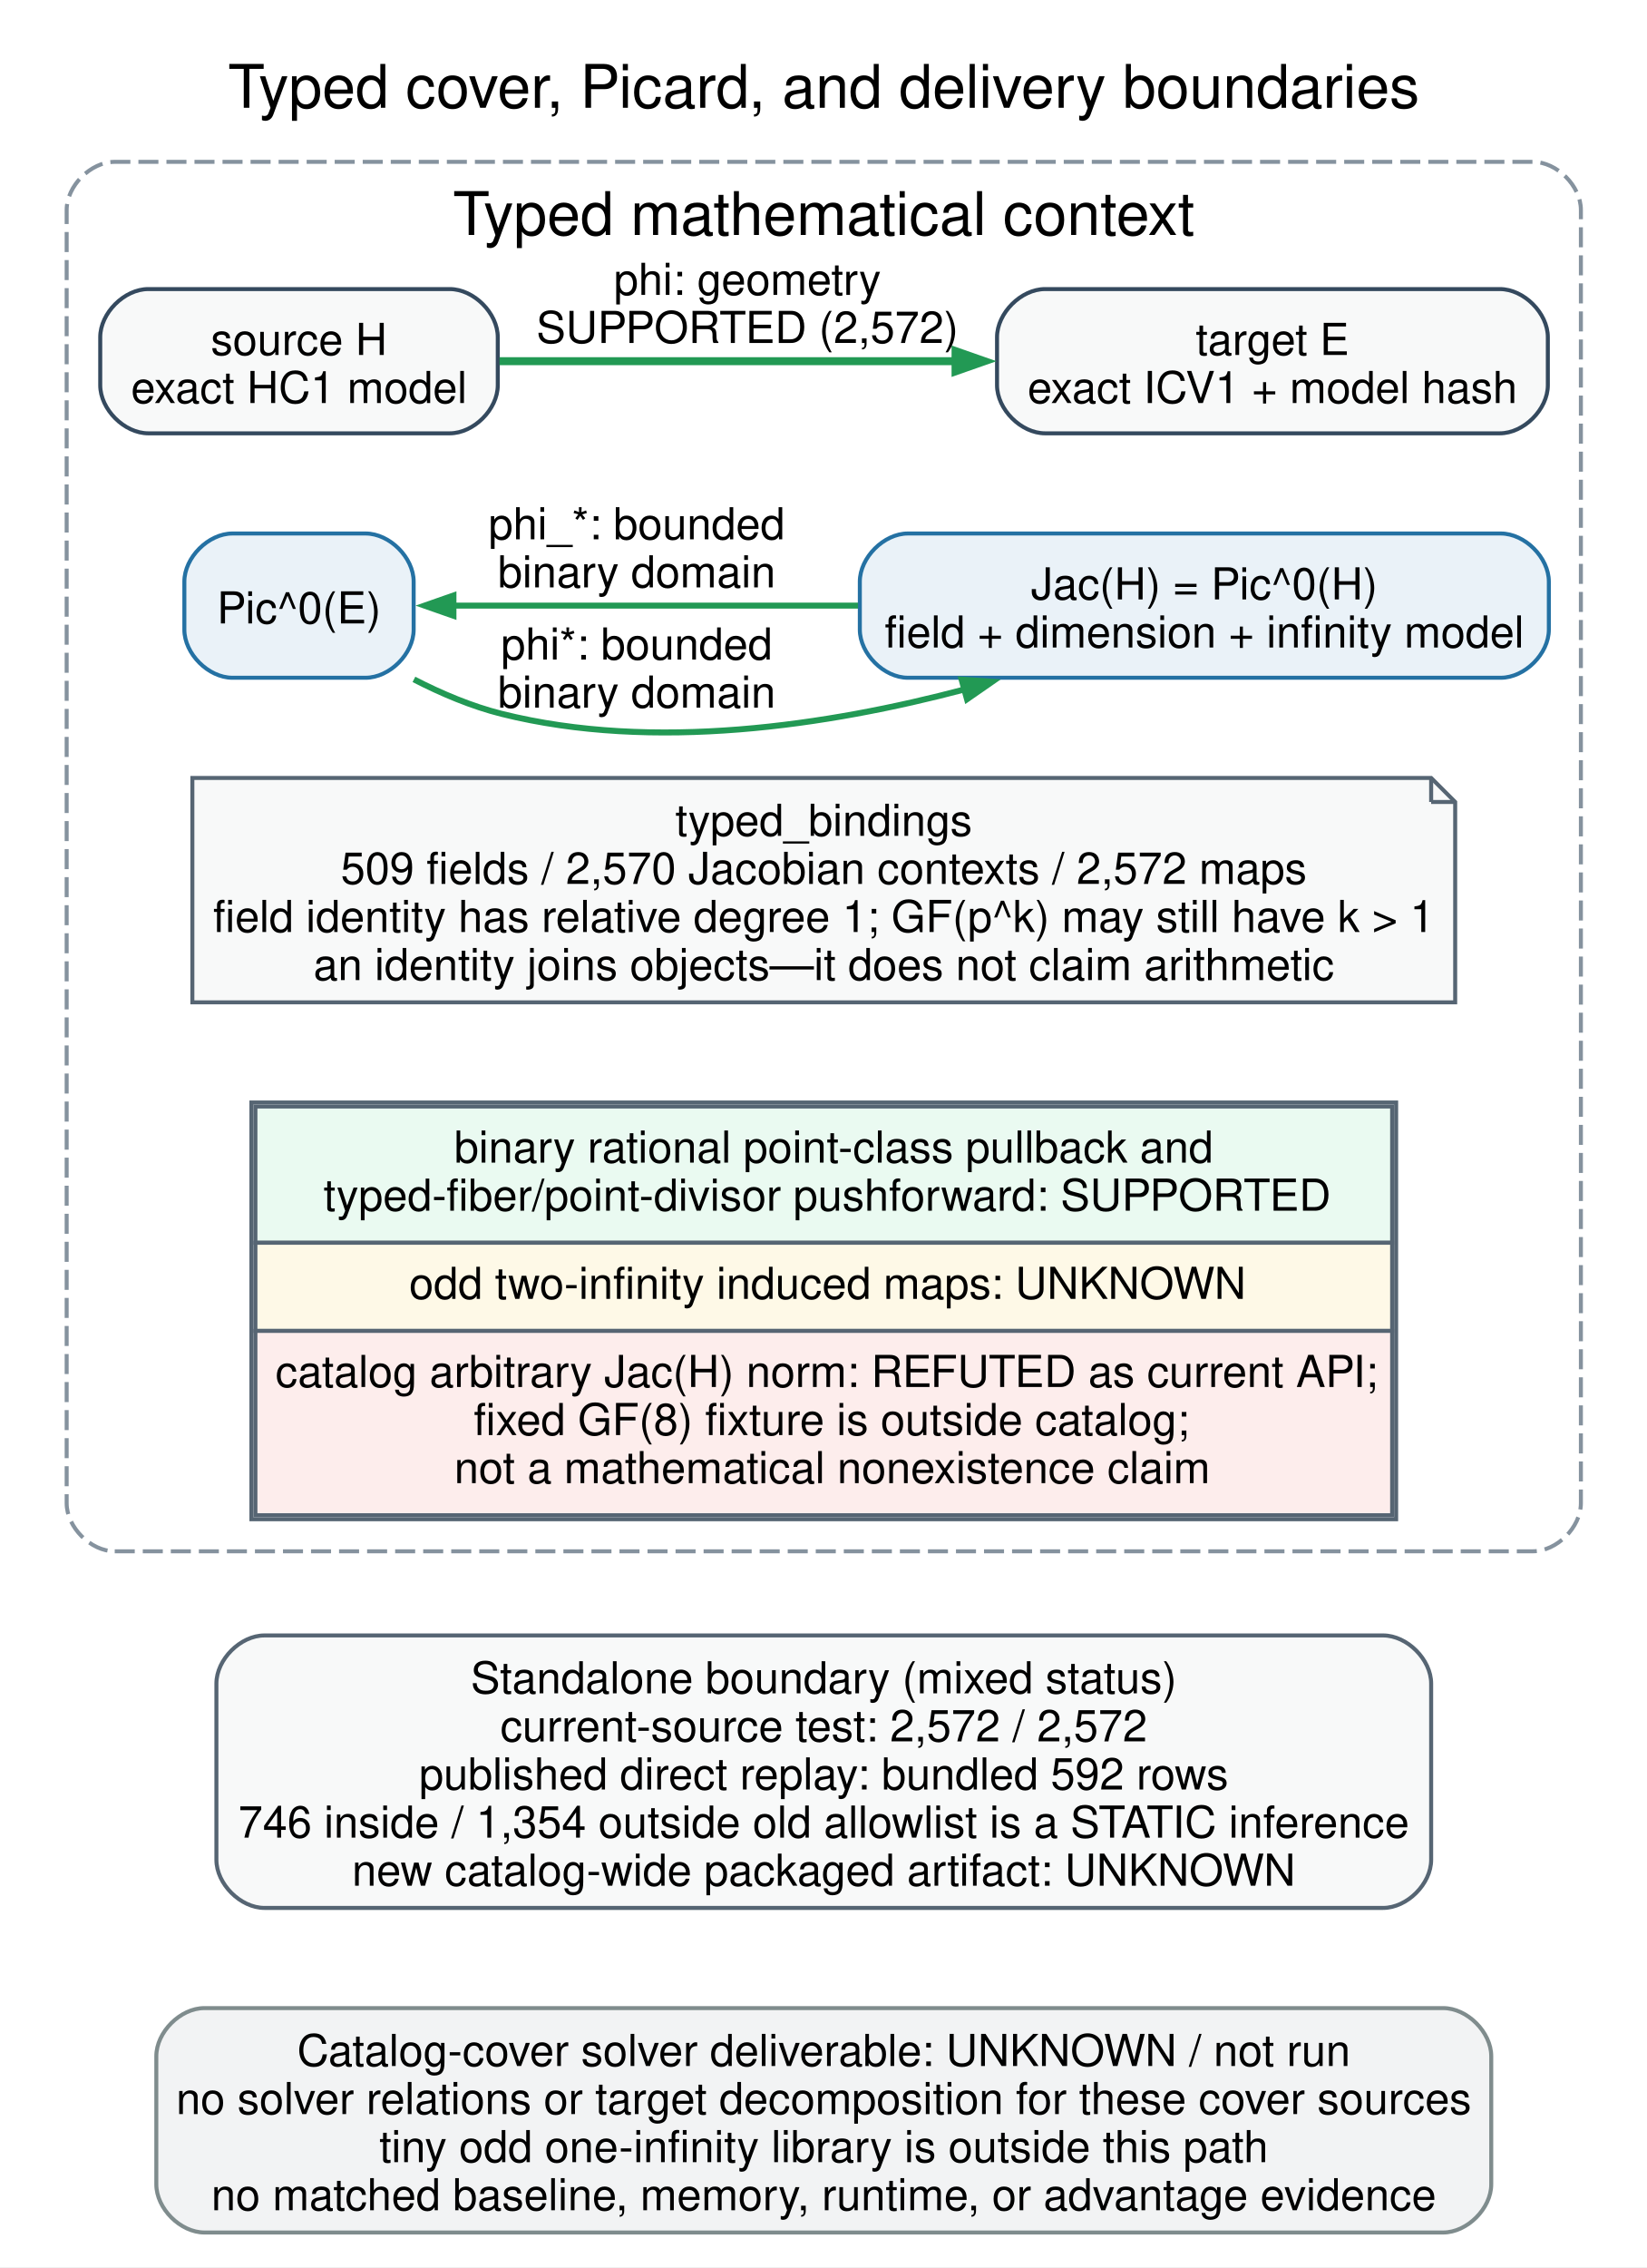
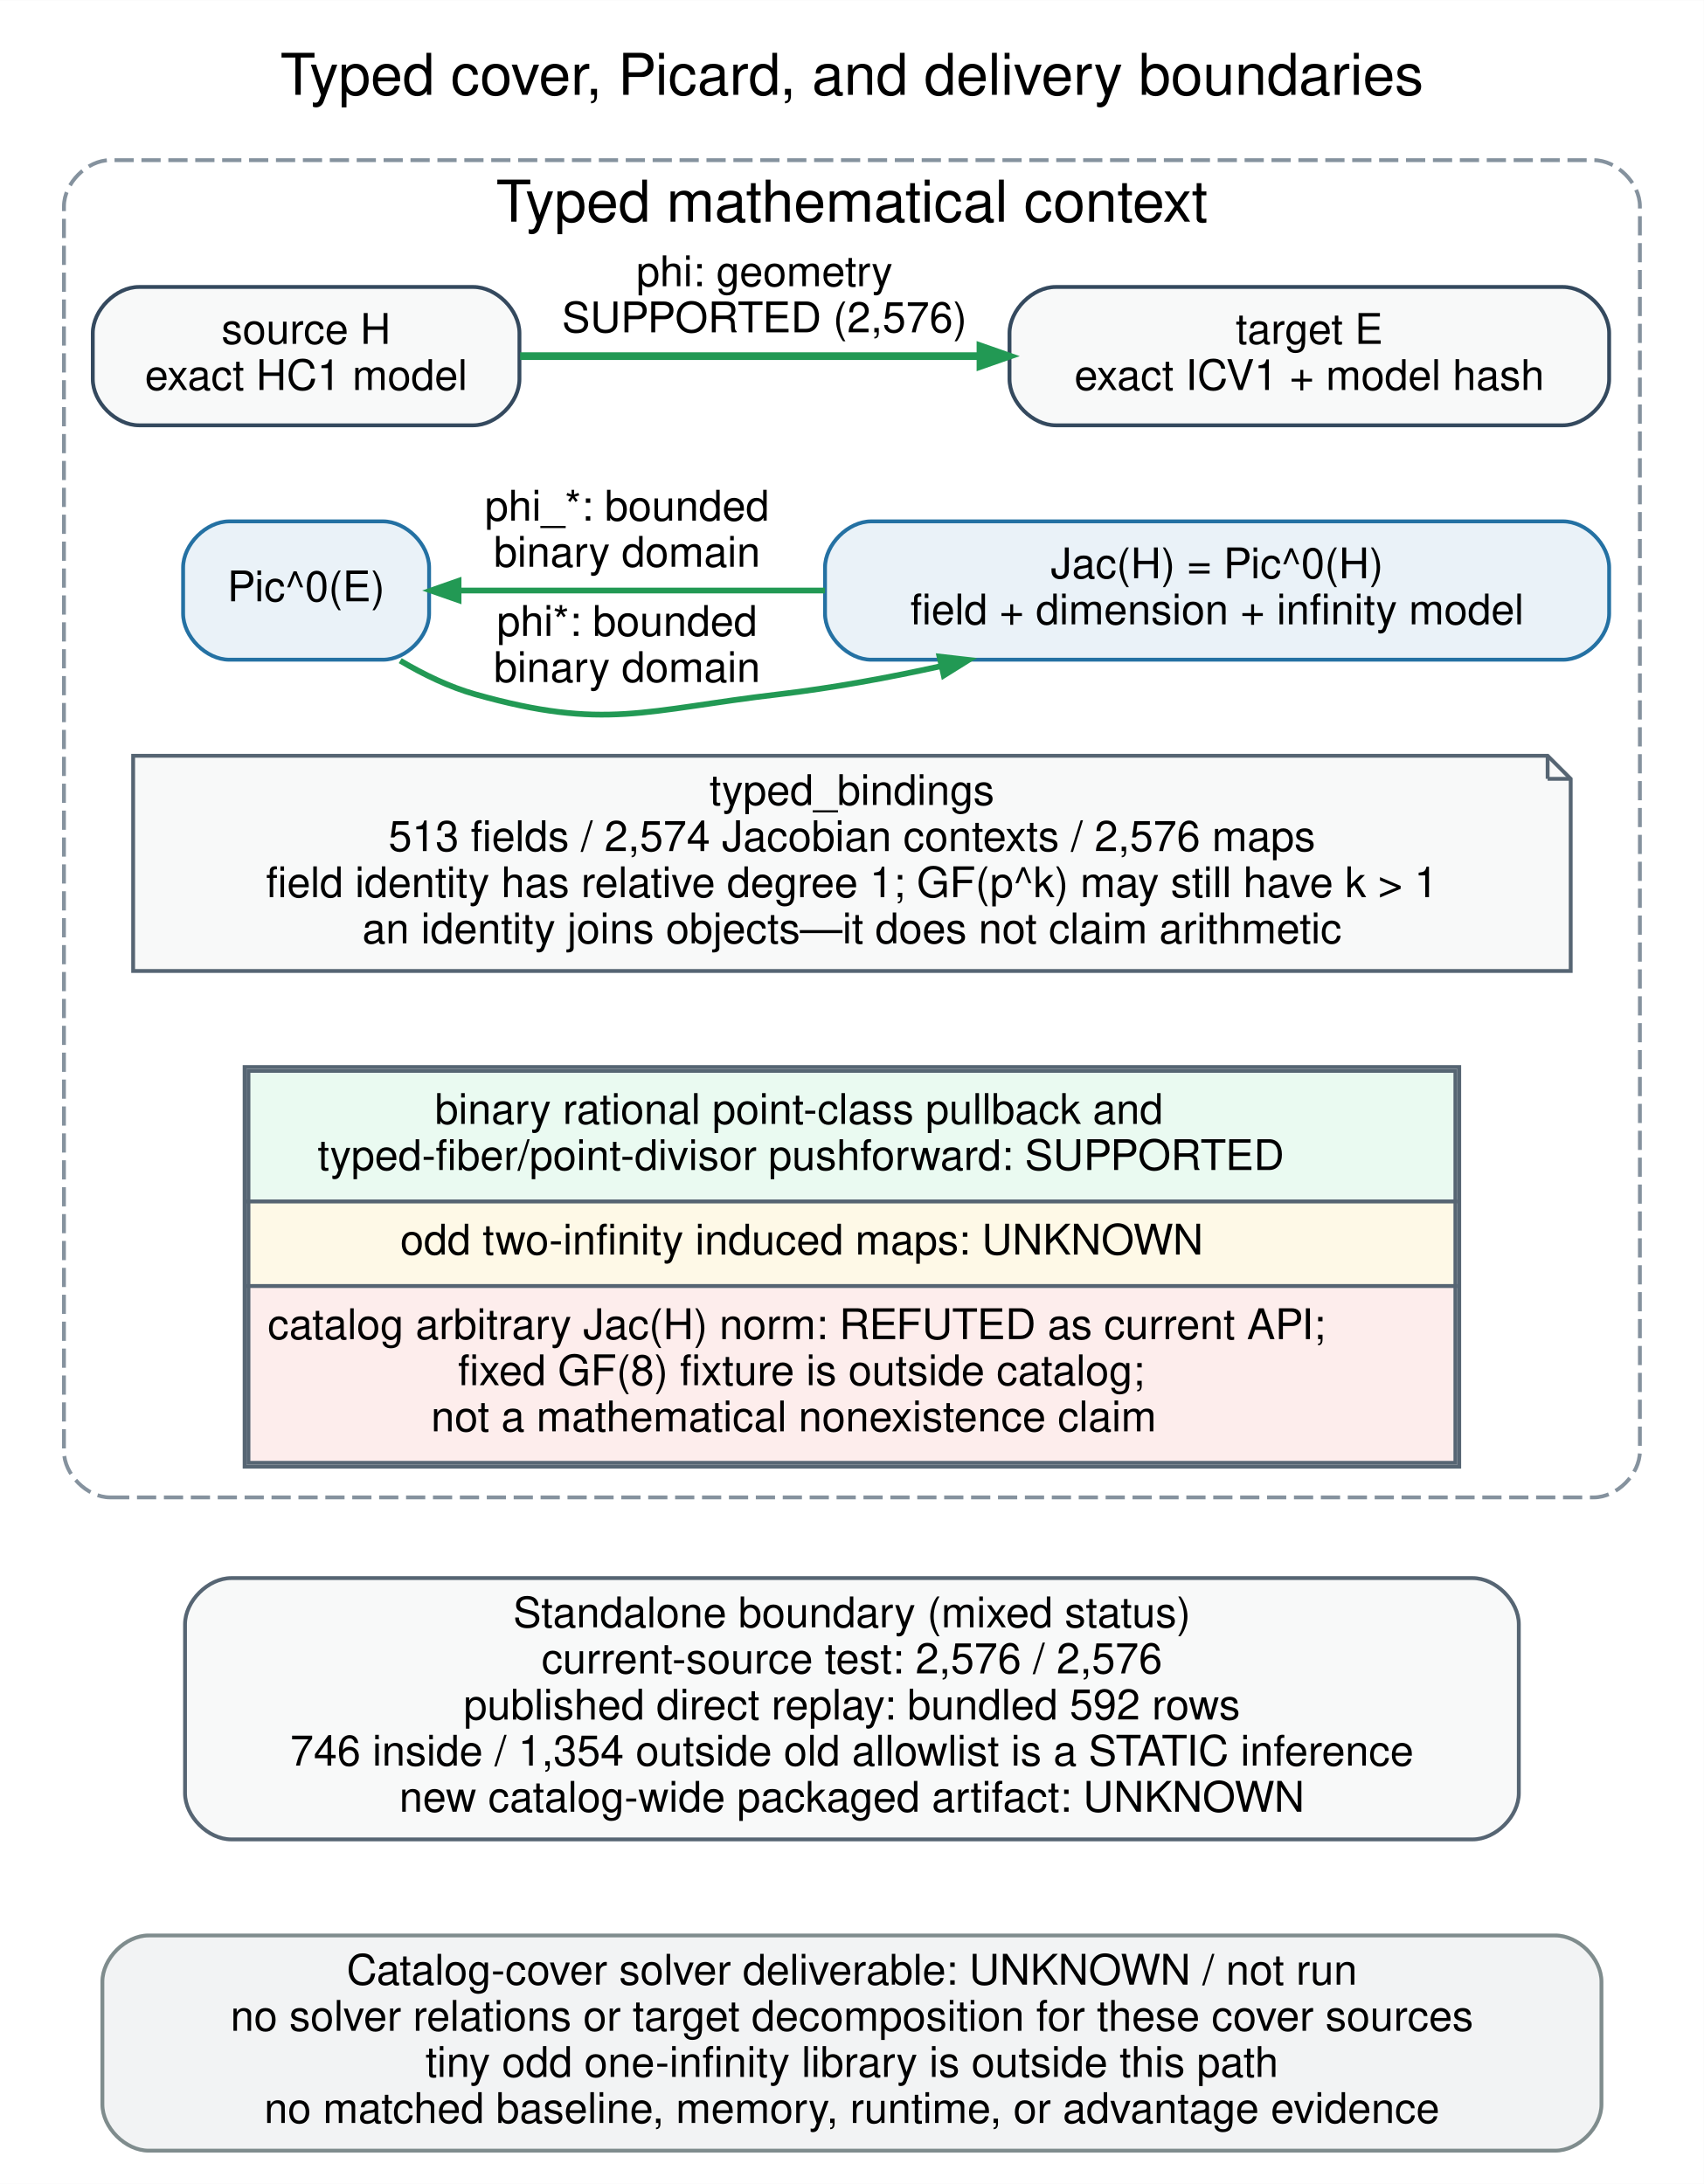
- <svg xmlns="http://www.w3.org/2000/svg" width="411pt" height="566pt" viewBox="0.00 0.00 411.00 566.00">
-   <g id="graph0" class="graph" transform="scale(1 1) rotate(0) translate(8.64 557.14)">
-     <polygon fill="white" stroke="none" points="-8.64,8.64 -8.64,-557.14 402.64,-557.14 402.64,8.64 -8.64,8.64" />
-     <text xml:space="preserve" text-anchor="middle" x="197" y="-530.25" font-family="Helvetica,sans-Serif" font-size="15.00">Typed cover, Picard, and delivery boundaries</text>
+ <svg xmlns="http://www.w3.org/2000/svg" width="443pt" height="568pt" viewBox="0.00 0.00 443.28 568.28">
+   <g id="graph0" class="graph" transform="scale(1 1) rotate(0) translate(8.64 559.64)">
+     <polygon fill="white" stroke="transparent" points="-8.64,8.64 -8.64,-559.64 434.64,-559.64 434.64,8.64 -8.64,8.64" />
+     <text text-anchor="middle" x="213" y="-535" font-family="Helvetica,sans-Serif" font-size="15.00">Typed cover, Picard, and delivery boundaries</text>
    <g id="clust1" class="cluster">
-       <path fill="white" stroke="#85929e" stroke-dasharray="5,2" d="M20,-170C20,-170 374,-170 374,-170 380,-170 386,-176 386,-182 386,-182 386,-504.75 386,-504.75 386,-510.75 380,-516.75 374,-516.75 374,-516.75 20,-516.75 20,-516.75 14,-516.75 8,-510.75 8,-504.75 8,-504.75 8,-182 8,-182 8,-176 14,-170 20,-170" />
-       <text xml:space="preserve" text-anchor="middle" x="197" y="-498.5" font-family="Helvetica,sans-Serif" font-size="15.00">Typed mathematical context</text>
+       <path fill="white" stroke="#85929e" stroke-dasharray="5,2" d="M20,-170C20,-170 406,-170 406,-170 412,-170 418,-176 418,-182 418,-182 418,-506 418,-506 418,-512 412,-518 406,-518 406,-518 20,-518 20,-518 14,-518 8,-512 8,-506 8,-506 8,-182 8,-182 8,-176 14,-170 20,-170" />
+       <text text-anchor="middle" x="213" y="-502" font-family="Helvetica,sans-Serif" font-size="15.00">Typed mathematical context</text>
    </g>
    <g id="node1" class="node">
-       <path fill="#f8f9f9" stroke="#34495e" d="M103.62,-485C103.62,-485 28.38,-485 28.38,-485 22.38,-485 16.38,-479 16.38,-473 16.38,-473 16.38,-461 16.38,-461 16.38,-455 22.38,-449 28.38,-449 28.38,-449 103.62,-449 103.62,-449 109.62,-449 115.62,-455 115.62,-461 115.62,-461 115.62,-473 115.62,-473 115.62,-479 109.62,-485 103.62,-485" />
-       <text xml:space="preserve" text-anchor="middle" x="66" y="-468.55" font-family="Helvetica,sans-Serif" font-size="11.00">source H</text>
-       <text xml:space="preserve" text-anchor="middle" x="66" y="-456.55" font-family="Helvetica,sans-Serif" font-size="11.00">exact HC1 model</text>
+       <path fill="#f8f9f9" stroke="#34495e" d="M114.5,-485C114.5,-485 27.5,-485 27.5,-485 21.5,-485 15.5,-479 15.5,-473 15.5,-473 15.5,-461 15.5,-461 15.5,-455 21.5,-449 27.5,-449 27.5,-449 114.5,-449 114.5,-449 120.5,-449 126.5,-455 126.5,-461 126.5,-461 126.5,-473 126.5,-473 126.5,-479 120.5,-485 114.5,-485" />
+       <text text-anchor="middle" x="71" y="-470.2" font-family="Helvetica,sans-Serif" font-size="11.00">source H</text>
+       <text text-anchor="middle" x="71" y="-458.2" font-family="Helvetica,sans-Serif" font-size="11.00">exact HC1 model</text>
    </g>
    <g id="node2" class="node">
-       <path fill="#f8f9f9" stroke="#34495e" d="M365.75,-485C365.75,-485 252.25,-485 252.25,-485 246.25,-485 240.25,-479 240.25,-473 240.25,-473 240.25,-461 240.25,-461 240.25,-455 246.25,-449 252.25,-449 252.25,-449 365.75,-449 365.75,-449 371.75,-449 377.75,-455 377.75,-461 377.75,-461 377.75,-473 377.75,-473 377.75,-479 371.75,-485 365.75,-485" />
-       <text xml:space="preserve" text-anchor="middle" x="309" y="-468.55" font-family="Helvetica,sans-Serif" font-size="11.00">target E</text>
-       <text xml:space="preserve" text-anchor="middle" x="309" y="-456.55" font-family="Helvetica,sans-Serif" font-size="11.00">exact ICV1 + model hash</text>
+       <path fill="#f8f9f9" stroke="#34495e" d="M398,-485C398,-485 266,-485 266,-485 260,-485 254,-479 254,-473 254,-473 254,-461 254,-461 254,-455 260,-449 266,-449 266,-449 398,-449 398,-449 404,-449 410,-455 410,-461 410,-461 410,-473 410,-473 410,-479 404,-485 398,-485" />
+       <text text-anchor="middle" x="332" y="-470.2" font-family="Helvetica,sans-Serif" font-size="11.00">target E</text>
+       <text text-anchor="middle" x="332" y="-458.2" font-family="Helvetica,sans-Serif" font-size="11.00">exact ICV1 + model hash</text>
    </g>
    <g id="edge1" class="edge">
-       <path fill="none" stroke="#229954" stroke-width="2" d="M116.06,-467C148.96,-467 192.71,-467 230.23,-467" />
-       <polygon fill="#229954" stroke="#229954" stroke-width="2" points="229.9,-469.52 237.1,-467 229.9,-464.48 229.9,-469.52" />
-       <text xml:space="preserve" text-anchor="middle" x="177.94" y="-483.55" font-family="Helvetica,sans-Serif" font-size="11.00">phi: geometry</text>
-       <text xml:space="preserve" text-anchor="middle" x="177.94" y="-471.55" font-family="Helvetica,sans-Serif" font-size="11.00">SUPPORTED (2,572)</text>
+       <path fill="none" stroke="#229954" stroke-width="2" d="M126.67,-467C161.48,-467 207.03,-467 246.37,-467" />
+       <polygon fill="#229954" stroke="#229954" stroke-width="2" points="246.44,-469.52 253.64,-467 246.44,-464.48 246.44,-469.52" />
+       <text text-anchor="middle" x="190.25" y="-485.2" font-family="Helvetica,sans-Serif" font-size="11.00">phi: geometry</text>
+       <text text-anchor="middle" x="190.25" y="-473.2" font-family="Helvetica,sans-Serif" font-size="11.00">SUPPORTED (2,576)</text>
    </g>
    <g id="node3" class="node">
-       <path fill="#eaf2f8" stroke="#2471a3" d="M82.62,-424C82.62,-424 49.38,-424 49.38,-424 43.38,-424 37.38,-418 37.38,-412 37.38,-412 37.38,-400 37.38,-400 37.38,-394 43.38,-388 49.38,-388 49.38,-388 82.62,-388 82.62,-388 88.62,-388 94.62,-394 94.62,-400 94.62,-400 94.62,-412 94.62,-412 94.62,-418 88.62,-424 82.62,-424" />
-       <text xml:space="preserve" text-anchor="middle" x="66" y="-401.55" font-family="Helvetica,sans-Serif" font-size="11.00">Pic^0(E)</text>
+       <path fill="#eaf2f8" stroke="#2471a3" d="M91,-424C91,-424 51,-424 51,-424 45,-424 39,-418 39,-412 39,-412 39,-400 39,-400 39,-394 45,-388 51,-388 51,-388 91,-388 91,-388 97,-388 103,-394 103,-400 103,-400 103,-412 103,-412 103,-418 97,-424 91,-424" />
+       <text text-anchor="middle" x="71" y="-403.2" font-family="Helvetica,sans-Serif" font-size="11.00">Pic^0(E)</text>
    </g>
    <g id="node4" class="node">
-       <path fill="#eaf2f8" stroke="#2471a3" d="M366,-424C366,-424 218,-424 218,-424 212,-424 206,-418 206,-412 206,-412 206,-400 206,-400 206,-394 212,-388 218,-388 218,-388 366,-388 366,-388 372,-388 378,-394 378,-400 378,-400 378,-412 378,-412 378,-418 372,-424 366,-424" />
-       <text xml:space="preserve" text-anchor="middle" x="292" y="-407.55" font-family="Helvetica,sans-Serif" font-size="11.00">Jac(H) = Pic^0(H)</text>
-       <text xml:space="preserve" text-anchor="middle" x="292" y="-395.55" font-family="Helvetica,sans-Serif" font-size="11.00">field + dimension + infinity model</text>
+       <path fill="#eaf2f8" stroke="#2471a3" d="M398,-424C398,-424 218,-424 218,-424 212,-424 206,-418 206,-412 206,-412 206,-400 206,-400 206,-394 212,-388 218,-388 218,-388 398,-388 398,-388 404,-388 410,-394 410,-400 410,-400 410,-412 410,-412 410,-418 404,-424 398,-424" />
+       <text text-anchor="middle" x="308" y="-409.2" font-family="Helvetica,sans-Serif" font-size="11.00">Jac(H) = Pic^0(H)</text>
+       <text text-anchor="middle" x="308" y="-397.2" font-family="Helvetica,sans-Serif" font-size="11.00">field + dimension + infinity model</text>
    </g>
    <g id="edge2" class="edge">
-       <path fill="none" stroke="#229954" stroke-width="1.5" d="M94.69,-387.59C101.59,-384.04 109.13,-380.86 116.56,-379 154.57,-369.49 198.1,-376.08 232.29,-385.13" />
-       <polygon fill="#229954" stroke="#229954" stroke-width="1.5" points="231.42,-387.51 239.03,-387 232.76,-382.65 231.42,-387.51" />
-       <text xml:space="preserve" text-anchor="middle" x="150.31" y="-392.55" font-family="Helvetica,sans-Serif" font-size="11.00">phi*: bounded</text>
-       <text xml:space="preserve" text-anchor="middle" x="150.31" y="-380.55" font-family="Helvetica,sans-Serif" font-size="11.00">binary domain</text>
+       <path fill="none" stroke="#229954" stroke-width="1.5" d="M95.48,-387.75C101.56,-384.15 108.27,-380.9 115,-379 148.79,-369.46 159.13,-374.93 194,-379 207.76,-380.61 222.27,-383.27 236.16,-386.32" />
+       <polygon fill="#229954" stroke="#229954" stroke-width="1.5" points="235.78,-388.81 243.36,-387.94 236.89,-383.9 235.78,-388.81" />
+       <text text-anchor="middle" x="154.5" y="-394.2" font-family="Helvetica,sans-Serif" font-size="11.00">phi*: bounded</text>
+       <text text-anchor="middle" x="154.5" y="-382.2" font-family="Helvetica,sans-Serif" font-size="11.00">binary domain</text>
    </g>
    <g id="node5" class="node">
-       <polygon fill="#f8f9f9" stroke="#566573" points="348.62,-363 39.38,-363 39.38,-307 354.62,-307 354.62,-357 348.62,-363" />
-       <polyline fill="none" stroke="#566573" points="348.62,-363 348.62,-357" />
-       <polyline fill="none" stroke="#566573" points="354.62,-357 348.62,-357" />
-       <text xml:space="preserve" text-anchor="middle" x="197" y="-348.55" font-family="Helvetica,sans-Serif" font-size="11.00">typed_bindings</text>
-       <text xml:space="preserve" text-anchor="middle" x="197" y="-336.55" font-family="Helvetica,sans-Serif" font-size="11.00">509 fields / 2,570 Jacobian contexts / 2,572 maps</text>
-       <text xml:space="preserve" text-anchor="middle" x="197" y="-324.55" font-family="Helvetica,sans-Serif" font-size="11.00">field identity has relative degree 1; GF(p^k) may still have k &gt; 1</text>
-       <text xml:space="preserve" text-anchor="middle" x="197" y="-312.55" font-family="Helvetica,sans-Serif" font-size="11.00">an identity joins objects—it does not claim arithmetic</text>
+       <polygon fill="#f8f9f9" stroke="#566573" points="394,-363 26,-363 26,-307 400,-307 400,-357 394,-363" />
+       <polyline fill="none" stroke="#566573" points="394,-363 394,-357 " />
+       <polyline fill="none" stroke="#566573" points="400,-357 394,-357 " />
+       <text text-anchor="middle" x="213" y="-350.2" font-family="Helvetica,sans-Serif" font-size="11.00">typed_bindings</text>
+       <text text-anchor="middle" x="213" y="-338.2" font-family="Helvetica,sans-Serif" font-size="11.00">513 fields / 2,574 Jacobian contexts / 2,576 maps</text>
+       <text text-anchor="middle" x="213" y="-326.2" font-family="Helvetica,sans-Serif" font-size="11.00">field identity has relative degree 1; GF(p^k) may still have k &gt; 1</text>
+       <text text-anchor="middle" x="213" y="-314.2" font-family="Helvetica,sans-Serif" font-size="11.00">an identity joins objects—it does not claim arithmetic</text>
    </g>
    <g id="edge3" class="edge">
-       <path fill="none" stroke="#229954" stroke-width="1.5" d="M205.55,-406C170.63,-406 132.11,-406 104.41,-406" />
-       <polygon fill="#229954" stroke="#229954" stroke-width="1.5" points="104.55,-403.48 97.35,-406 104.55,-408.52 104.55,-403.48" />
-       <text xml:space="preserve" text-anchor="middle" x="150.31" y="-422.55" font-family="Helvetica,sans-Serif" font-size="11.00">phi_*: bounded</text>
-       <text xml:space="preserve" text-anchor="middle" x="150.31" y="-410.55" font-family="Helvetica,sans-Serif" font-size="11.00">binary domain</text>
+       <path fill="none" stroke="#229954" stroke-width="1.5" d="M205.98,-406C172.4,-406 137.02,-406 110.91,-406" />
+       <polygon fill="#229954" stroke="#229954" stroke-width="1.5" points="110.66,-403.48 103.46,-406 110.66,-408.52 110.66,-403.48" />
+       <text text-anchor="middle" x="154.5" y="-424.2" font-family="Helvetica,sans-Serif" font-size="11.00">phi_*: bounded</text>
+       <text text-anchor="middle" x="154.5" y="-412.2" font-family="Helvetica,sans-Serif" font-size="11.00">binary domain</text>
    </g>
    <g id="node6" class="node">
-       <path fill="white" stroke="none" d="M327.88,-282C327.88,-282 66.12,-282 66.12,-282 60.12,-282 54.12,-276 54.12,-270 54.12,-270 54.12,-190 54.12,-190 54.12,-184 60.12,-178 66.12,-178 66.12,-178 327.88,-178 327.88,-178 333.88,-178 339.88,-184 339.88,-190 339.88,-190 339.88,-270 339.88,-270 339.88,-276 333.88,-282 327.88,-282" />
-       <polygon fill="none" stroke="#566573" points="54.12,-178 54.12,-282 339.88,-282 339.88,-178 54.12,-178" />
-       <polygon fill="#eafaf1" stroke="none" points="55.12,-247 55.12,-281 338.88,-281 338.88,-247 55.12,-247" />
-       <polygon fill="none" stroke="#566573" points="55.12,-247 55.12,-281 338.88,-281 338.88,-247 55.12,-247" />
-       <text xml:space="preserve" text-anchor="start" x="104.75" y="-267" font-family="Helvetica,sans-Serif" font-size="11.00">binary rational point-class pullback and</text>
-       <text xml:space="preserve" text-anchor="start" x="72.12" y="-255" font-family="Helvetica,sans-Serif" font-size="11.00">typed-fiber/point-divisor pushforward: SUPPORTED</text>
-       <polygon fill="#fef9e7" stroke="none" points="55.12,-225 55.12,-247 338.88,-247 338.88,-225 55.12,-225" />
-       <polygon fill="none" stroke="#566573" points="55.12,-225 55.12,-247 338.88,-247 338.88,-225 55.12,-225" />
-       <text xml:space="preserve" text-anchor="start" x="93.5" y="-233" font-family="Helvetica,sans-Serif" font-size="11.00">odd two-infinity induced maps: UNKNOWN</text>
-       <polygon fill="#fdedec" stroke="none" points="55.12,-179 55.12,-225 338.88,-225 338.88,-179 55.12,-179" />
-       <polygon fill="none" stroke="#566573" points="55.12,-179 55.12,-225 338.88,-225 338.88,-179 55.12,-179" />
-       <text xml:space="preserve" text-anchor="start" x="60.12" y="-211" font-family="Helvetica,sans-Serif" font-size="11.00">catalog arbitrary Jac(H) norm: REFUTED as current API;</text>
-       <text xml:space="preserve" text-anchor="start" x="109.62" y="-199" font-family="Helvetica,sans-Serif" font-size="11.00">fixed GF(8) fixture is outside catalog;</text>
-       <text xml:space="preserve" text-anchor="start" x="104.75" y="-187" font-family="Helvetica,sans-Serif" font-size="11.00">not a mathematical nonexistence claim</text>
+       <path fill="white" stroke="transparent" d="M359,-282C359,-282 67,-282 67,-282 61,-282 55,-276 55,-270 55,-270 55,-190 55,-190 55,-184 61,-178 67,-178 67,-178 359,-178 359,-178 365,-178 371,-184 371,-190 371,-190 371,-270 371,-270 371,-276 365,-282 359,-282" />
+       <polygon fill="#eafaf1" stroke="transparent" points="56,-247 56,-281 370,-281 370,-247 56,-247" />
+       <polygon fill="none" stroke="#566573" points="56,-247 56,-281 370,-281 370,-247 56,-247" />
+       <text text-anchor="start" x="104.5" y="-267.2" font-family="Helvetica,sans-Serif" font-size="11.00">binary rational point-class pullback and</text>
+       <text text-anchor="start" x="74" y="-255.2" font-family="Helvetica,sans-Serif" font-size="11.00">typed-fiber/point-divisor pushforward: SUPPORTED</text>
+       <polygon fill="#fef9e7" stroke="transparent" points="56,-225 56,-247 370,-247 370,-225 56,-225" />
+       <polygon fill="none" stroke="#566573" points="56,-225 56,-247 370,-247 370,-225 56,-225" />
+       <text text-anchor="start" x="95.5" y="-233.2" font-family="Helvetica,sans-Serif" font-size="11.00">odd two-infinity induced maps: UNKNOWN</text>
+       <polygon fill="#fdedec" stroke="transparent" points="56,-179 56,-225 370,-225 370,-179 56,-179" />
+       <polygon fill="none" stroke="#566573" points="56,-179 56,-225 370,-225 370,-179 56,-179" />
+       <text text-anchor="start" x="61" y="-211.2" font-family="Helvetica,sans-Serif" font-size="11.00">catalog arbitrary Jac(H) norm: REFUTED as current API;</text>
+       <text text-anchor="start" x="110.5" y="-199.2" font-family="Helvetica,sans-Serif" font-size="11.00">fixed GF(8) fixture is outside catalog;</text>
+       <text text-anchor="start" x="103.5" y="-187.2" font-family="Helvetica,sans-Serif" font-size="11.00">not a mathematical nonexistence claim</text>
+       <polygon fill="none" stroke="#566573" points="55,-178 55,-282 371,-282 371,-178 55,-178" />
    </g>
    <g id="node7" class="node">
-       <path fill="#f8f9f9" stroke="#566573" d="M336.62,-149C336.62,-149 57.38,-149 57.38,-149 51.38,-149 45.38,-143 45.38,-137 45.38,-137 45.38,-93 45.38,-93 45.38,-87 51.38,-81 57.38,-81 57.38,-81 336.62,-81 336.62,-81 342.62,-81 348.62,-87 348.62,-93 348.62,-93 348.62,-137 348.62,-137 348.62,-143 342.62,-149 336.62,-149" />
-       <text xml:space="preserve" text-anchor="middle" x="197" y="-134.55" font-family="Helvetica,sans-Serif" font-size="11.00">Standalone boundary (mixed status)</text>
-       <text xml:space="preserve" text-anchor="middle" x="197" y="-122.55" font-family="Helvetica,sans-Serif" font-size="11.00">current-source test: 2,572 / 2,572</text>
-       <text xml:space="preserve" text-anchor="middle" x="197" y="-110.55" font-family="Helvetica,sans-Serif" font-size="11.00">published direct replay: bundled 592 rows</text>
-       <text xml:space="preserve" text-anchor="middle" x="197" y="-98.55" font-family="Helvetica,sans-Serif" font-size="11.00">746 inside / 1,354 outside old allowlist is a STATIC inference</text>
-       <text xml:space="preserve" text-anchor="middle" x="197" y="-86.55" font-family="Helvetica,sans-Serif" font-size="11.00">new catalog-wide packaged artifact: UNKNOWN</text>
+       <path fill="#f8f9f9" stroke="#566573" d="M374.5,-149C374.5,-149 51.5,-149 51.5,-149 45.5,-149 39.5,-143 39.5,-137 39.5,-137 39.5,-93 39.5,-93 39.5,-87 45.5,-81 51.5,-81 51.5,-81 374.5,-81 374.5,-81 380.5,-81 386.5,-87 386.5,-93 386.5,-93 386.5,-137 386.5,-137 386.5,-143 380.5,-149 374.5,-149" />
+       <text text-anchor="middle" x="213" y="-136.2" font-family="Helvetica,sans-Serif" font-size="11.00">Standalone boundary (mixed status)</text>
+       <text text-anchor="middle" x="213" y="-124.2" font-family="Helvetica,sans-Serif" font-size="11.00">current-source test: 2,576 / 2,576</text>
+       <text text-anchor="middle" x="213" y="-112.2" font-family="Helvetica,sans-Serif" font-size="11.00">published direct replay: bundled 592 rows</text>
+       <text text-anchor="middle" x="213" y="-100.2" font-family="Helvetica,sans-Serif" font-size="11.00">746 inside / 1,354 outside old allowlist is a STATIC inference</text>
+       <text text-anchor="middle" x="213" y="-88.2" font-family="Helvetica,sans-Serif" font-size="11.00">new catalog-wide packaged artifact: UNKNOWN</text>
    </g>
    <g id="node8" class="node">
-       <path fill="#f2f3f4" stroke="#7f8c8d" d="M351.62,-56C351.62,-56 42.37,-56 42.37,-56 36.37,-56 30.38,-50 30.38,-44 30.38,-44 30.38,-12 30.38,-12 30.38,-6 36.38,0 42.38,0 42.38,0 351.62,0 351.62,0 357.62,0 363.62,-6 363.62,-12 363.62,-12 363.62,-44 363.62,-44 363.62,-50 357.62,-56 351.62,-56" />
-       <text xml:space="preserve" text-anchor="middle" x="197" y="-41.55" font-family="Helvetica,sans-Serif" font-size="11.00">Catalog-cover solver deliverable: UNKNOWN / not run</text>
-       <text xml:space="preserve" text-anchor="middle" x="197" y="-29.55" font-family="Helvetica,sans-Serif" font-size="11.00">no solver relations or target decomposition for these cover sources</text>
-       <text xml:space="preserve" text-anchor="middle" x="197" y="-17.55" font-family="Helvetica,sans-Serif" font-size="11.00">tiny odd one-infinity library is outside this path</text>
-       <text xml:space="preserve" text-anchor="middle" x="197" y="-5.55" font-family="Helvetica,sans-Serif" font-size="11.00">no matched baseline, memory, runtime, or advantage evidence</text>
+       <path fill="#f2f3f4" stroke="#7f8c8d" d="M396,-56C396,-56 30,-56 30,-56 24,-56 18,-50 18,-44 18,-44 18,-12 18,-12 18,-6 24,0 30,0 30,0 396,0 396,0 402,0 408,-6 408,-12 408,-12 408,-44 408,-44 408,-50 402,-56 396,-56" />
+       <text text-anchor="middle" x="213" y="-43.2" font-family="Helvetica,sans-Serif" font-size="11.00">Catalog-cover solver deliverable: UNKNOWN / not run</text>
+       <text text-anchor="middle" x="213" y="-31.2" font-family="Helvetica,sans-Serif" font-size="11.00">no solver relations or target decomposition for these cover sources</text>
+       <text text-anchor="middle" x="213" y="-19.2" font-family="Helvetica,sans-Serif" font-size="11.00">tiny odd one-infinity library is outside this path</text>
+       <text text-anchor="middle" x="213" y="-7.2" font-family="Helvetica,sans-Serif" font-size="11.00">no matched baseline, memory, runtime, or advantage evidence</text>
    </g>
  </g>
</svg>
